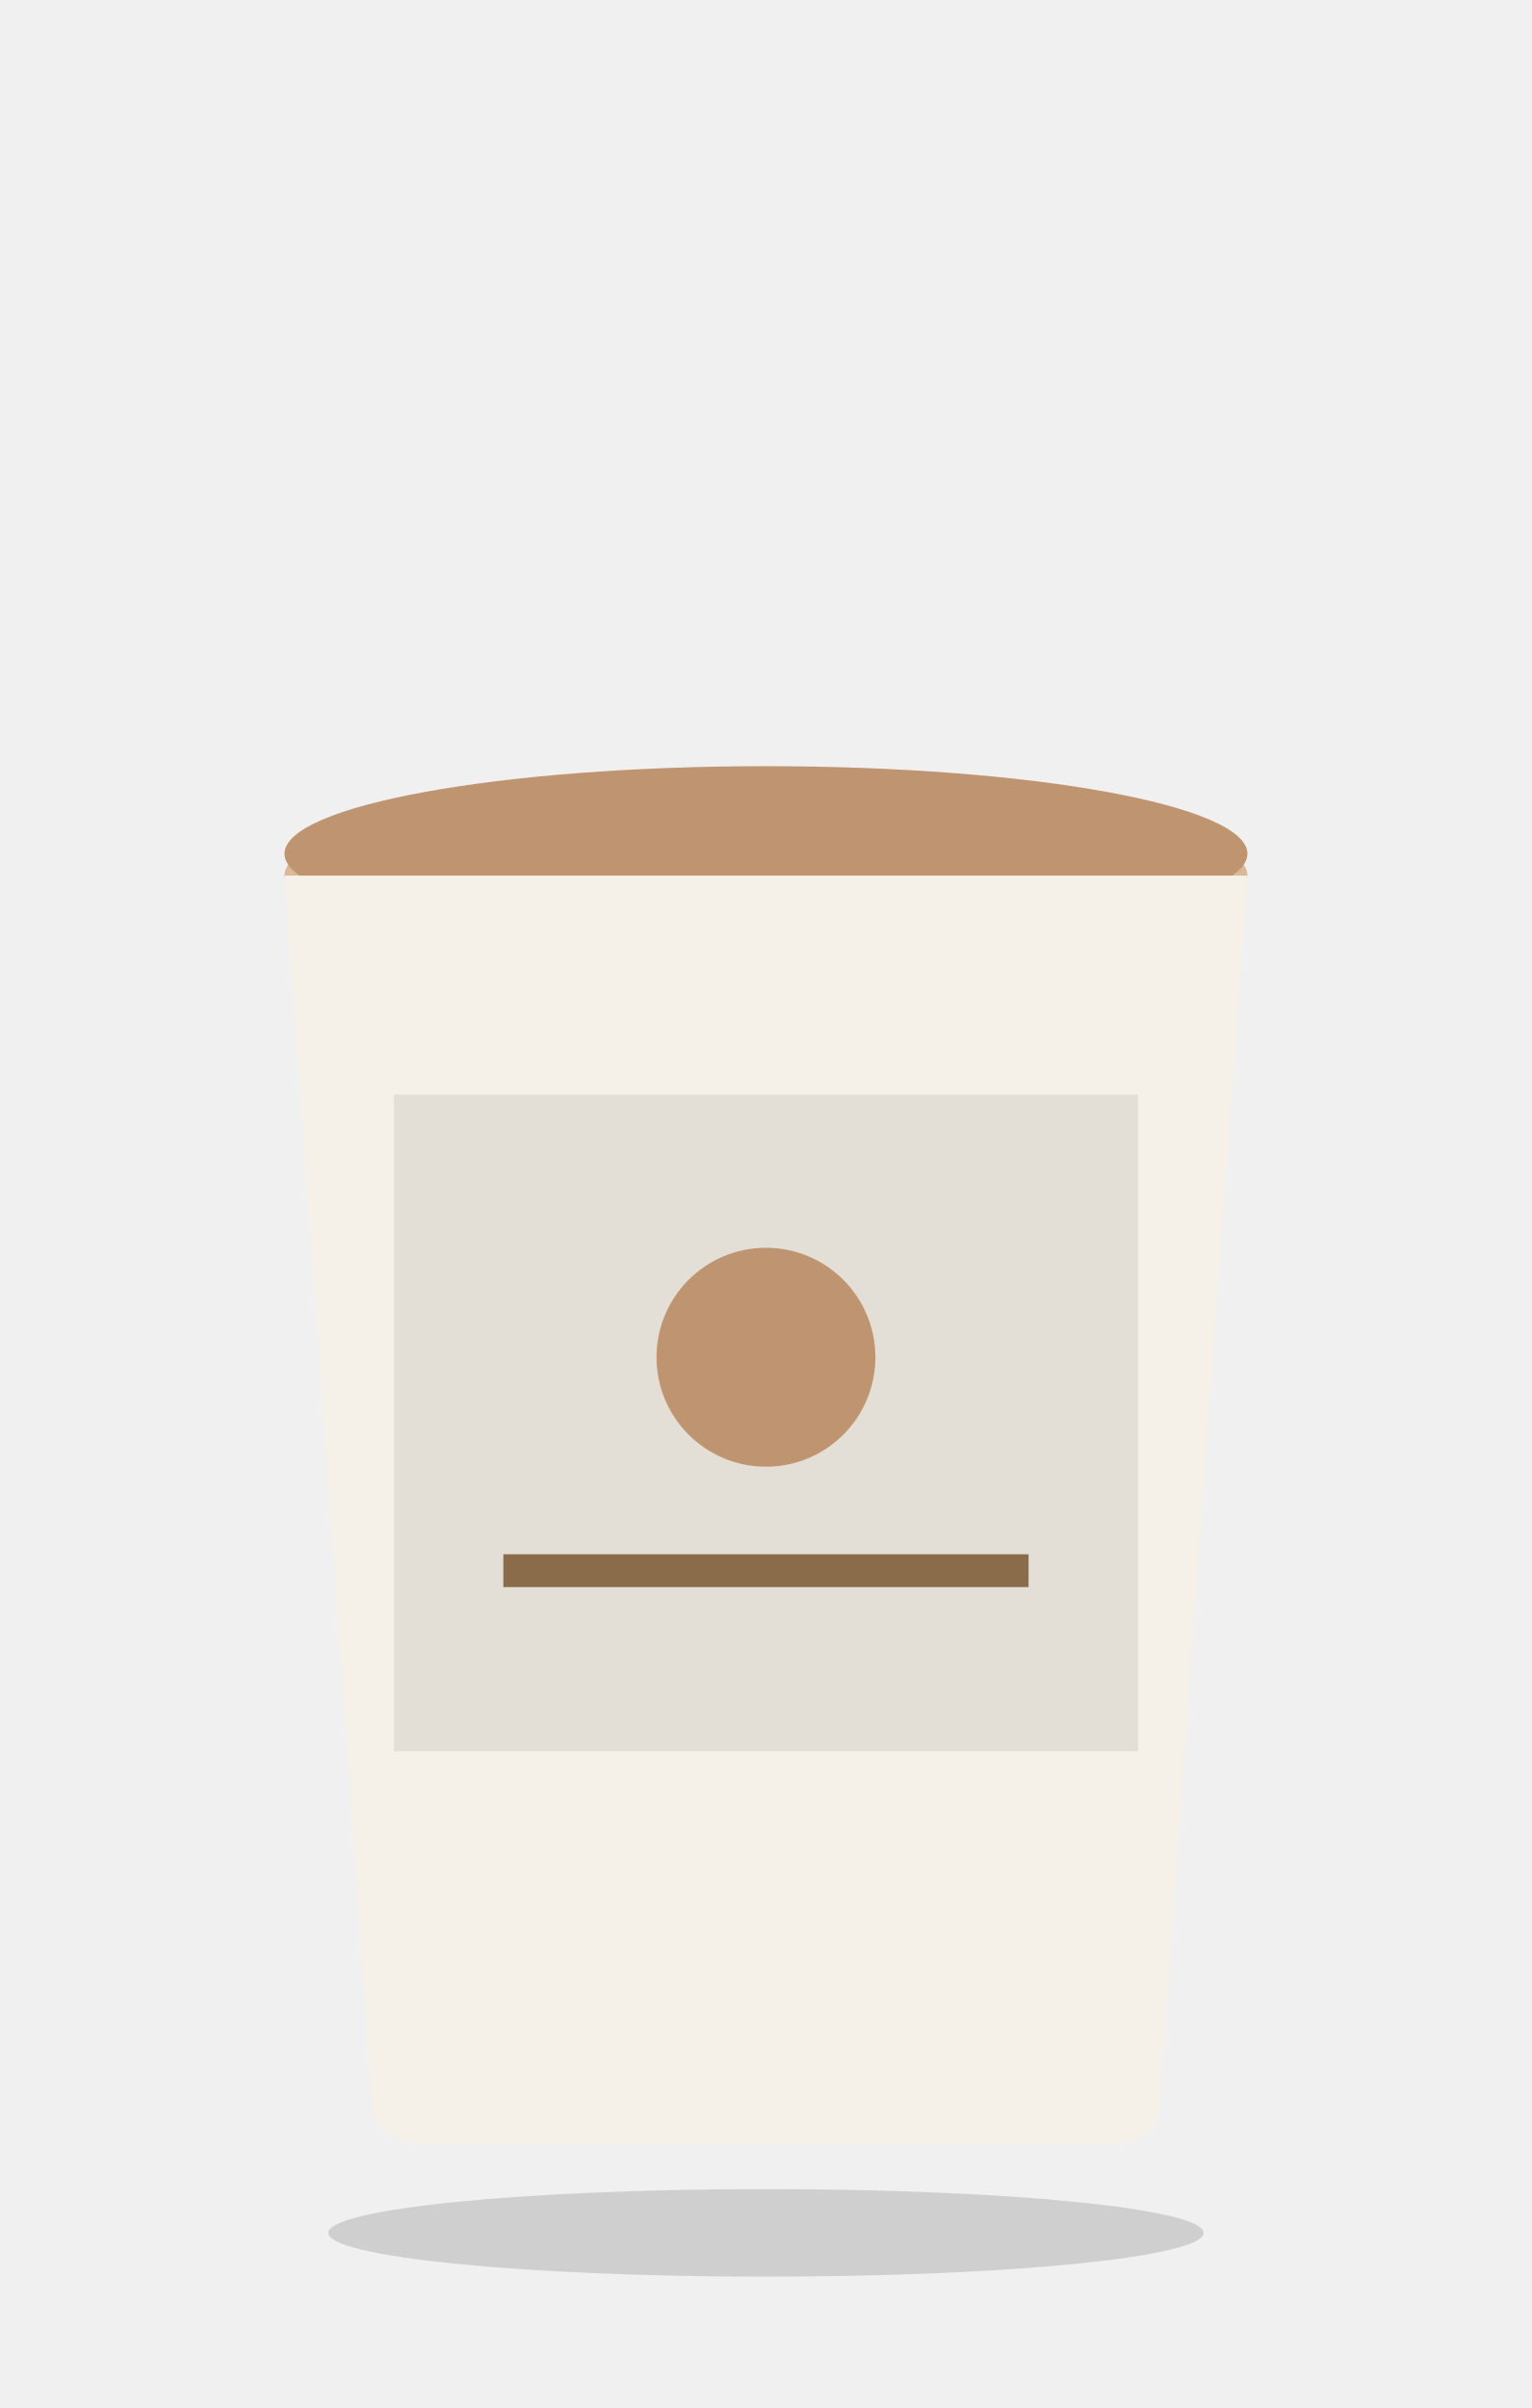
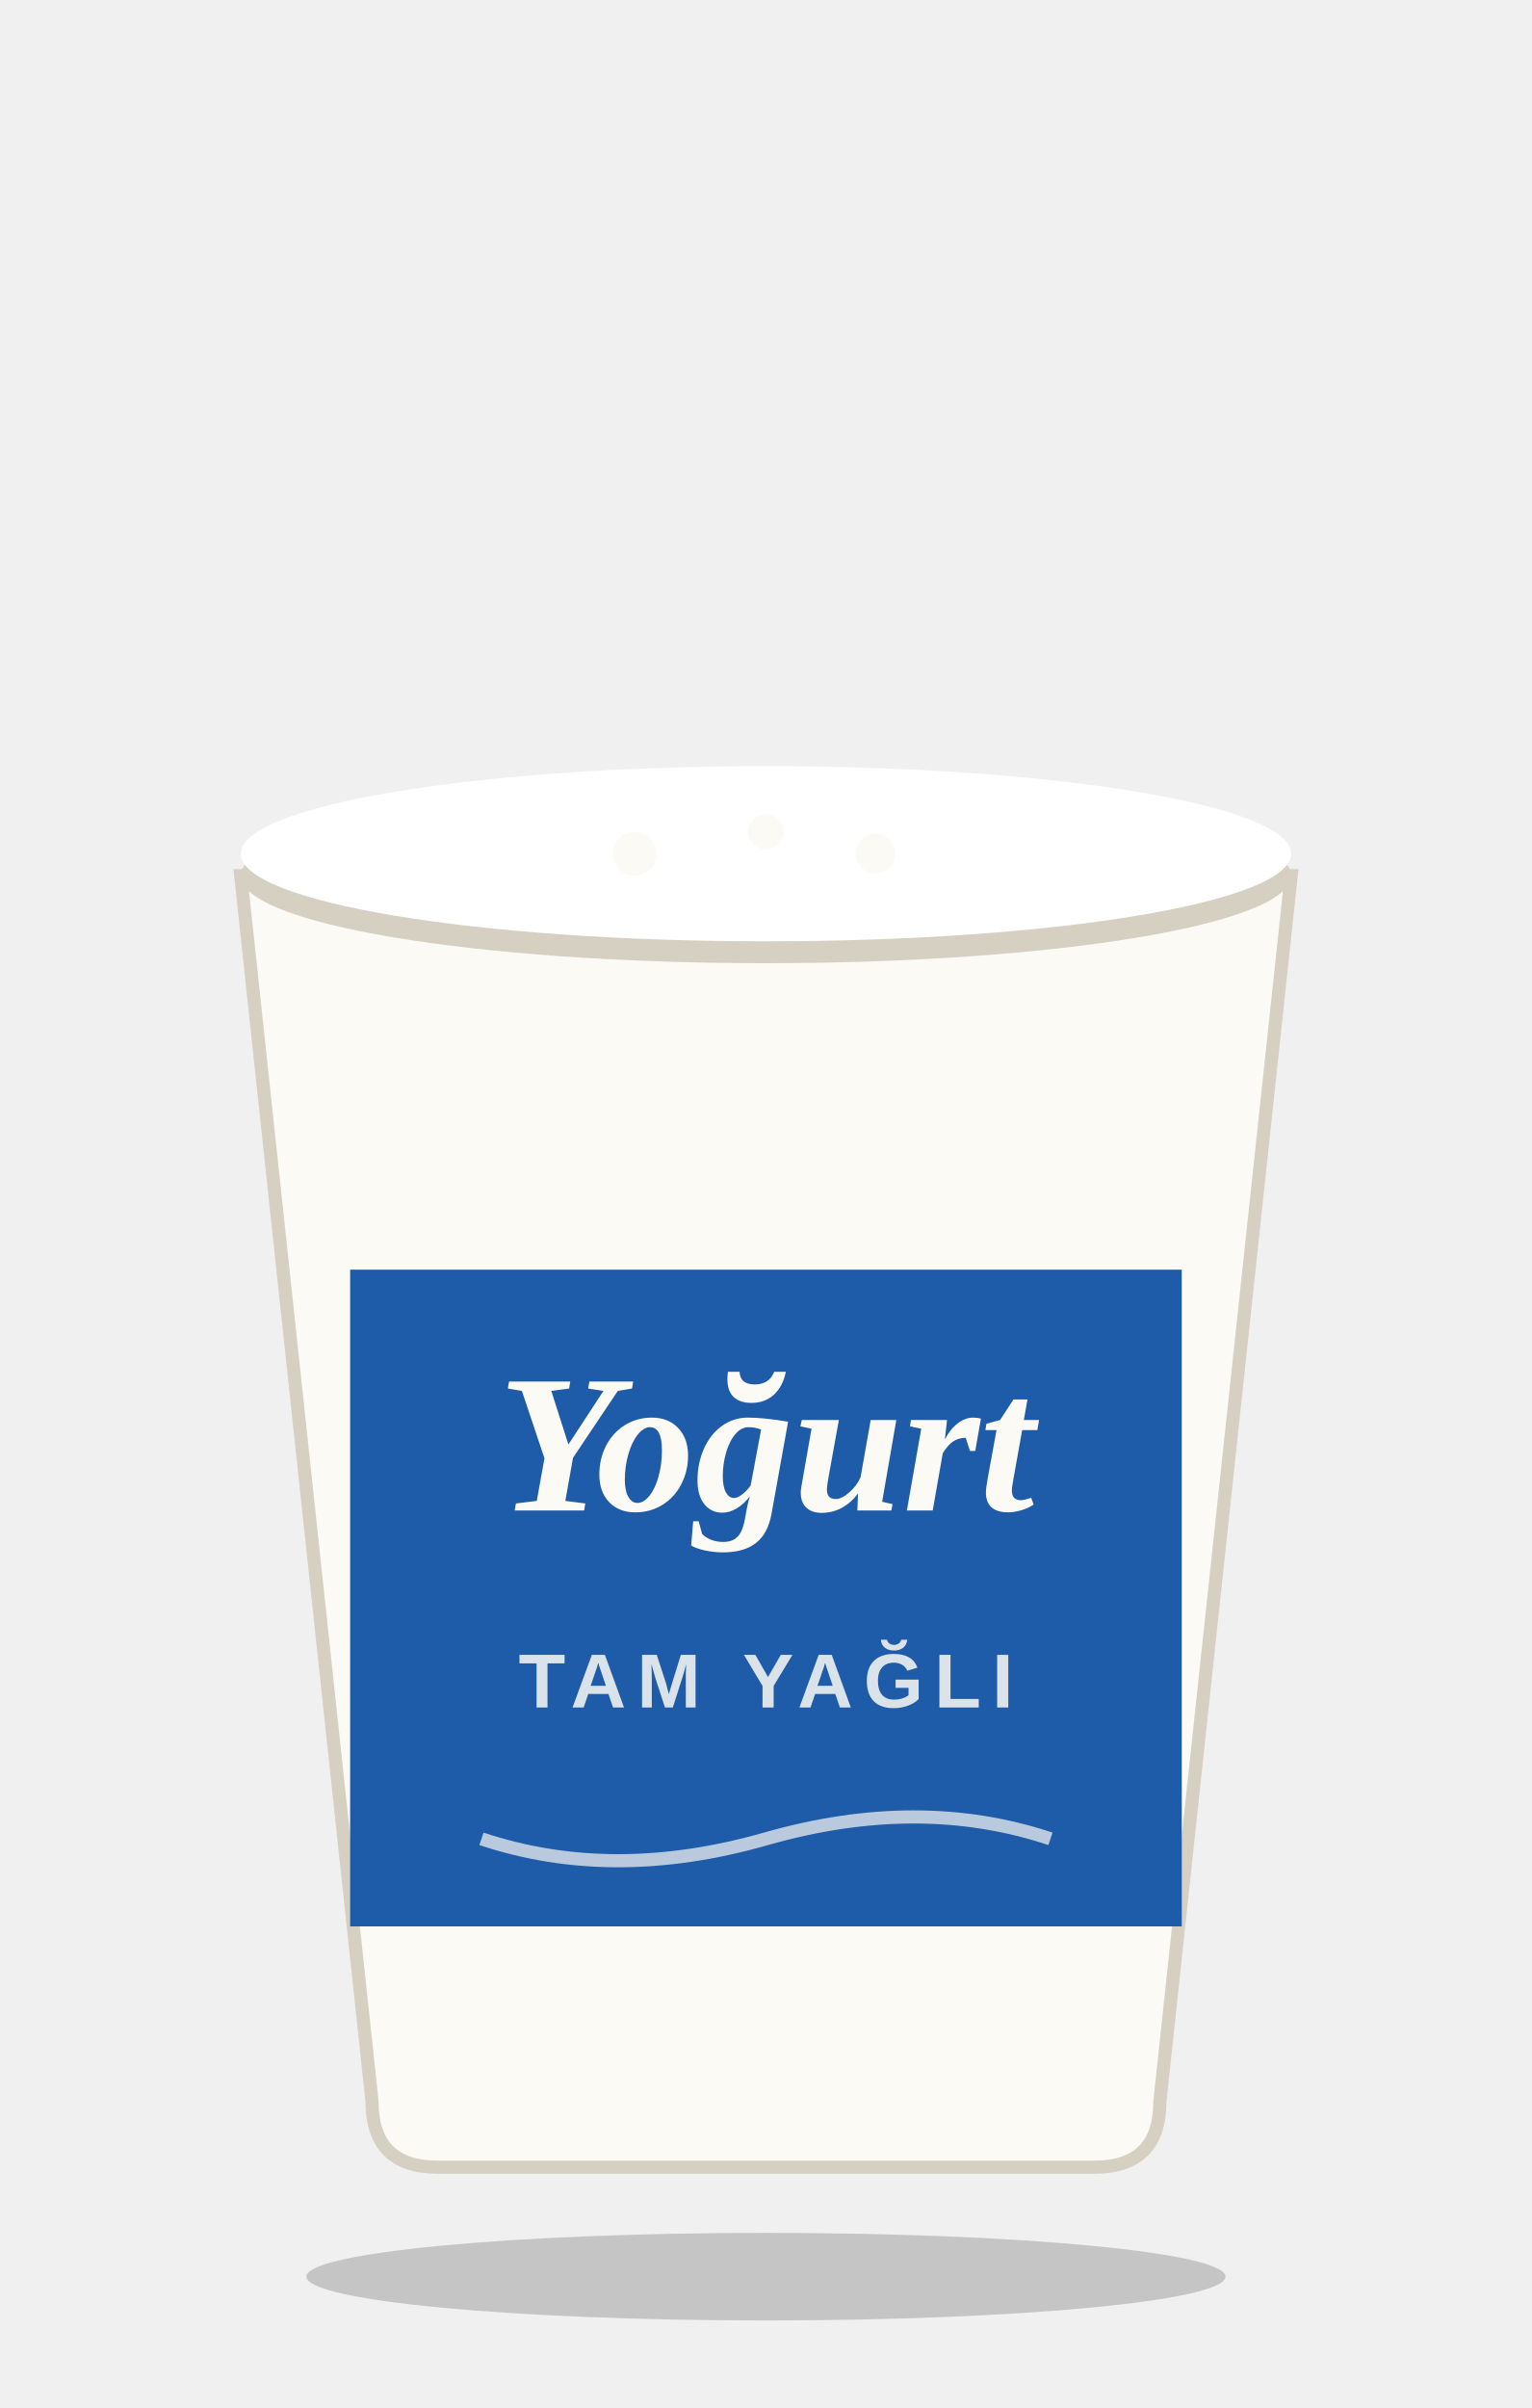
<svg xmlns="http://www.w3.org/2000/svg" viewBox="0 0 140 220">
-   <ellipse cx="70" cy="80" rx="44" ry="8" fill="#D9B998" />
-   <ellipse cx="70" cy="78" rx="44" ry="8" fill="#BF9470" />
-   <path d="M26 80 L34 192 Q34 196 40 196 L100 196 Q106 196 106 192 L114 80 Z" fill="#F5F1E8" />
-   <rect x="36" y="100" width="68" height="60" fill="#E3DFD6" />
-   <circle cx="70" cy="124" r="10" fill="#BF9470" />
-   <rect x="46" y="142" width="48" height="3" fill="#8A6B4A" />
-   <ellipse cx="70" cy="204" rx="40" ry="4" fill="#000000" opacity="0.14" />
+   <ellipse cx="70" cy="208" rx="42" ry="4" fill="#000000" opacity="0.18" />
+   <path d="M22 80 L34 192 Q34 198 40 198 L100 198 Q106 198 106 192 L118 80 Z" fill="#FBFAF5" stroke="#D6D0C3" stroke-width="1.2" />
+   <ellipse cx="70" cy="80" rx="48" ry="8" fill="#D6D0C3" />
+   <ellipse cx="70" cy="78" rx="48" ry="8" fill="#FFFFFF" />
+   <circle cx="58" cy="78" r="2" fill="#FBFAF5" />
+   <circle cx="70" cy="76" r="1.6" fill="#FBFAF5" />
+   <circle cx="80" cy="78" r="1.8" fill="#FBFAF5" />
+   <rect x="32" y="116" width="76" height="60" fill="#1E5BA8" />
+   <text x="70" y="138" text-anchor="middle" font-family="Georgia, 'Times New Roman', serif" font-size="18" font-weight="bold" font-style="italic" fill="#FBFAF5">Yoğurt</text>
+   <text x="70" y="156" text-anchor="middle" font-family="Arial, Helvetica, sans-serif" font-size="7" font-weight="bold" fill="#FBFAF5" letter-spacing="1" opacity="0.85">TAM YAĞLI</text>
+   <path d="M44 168 Q56 172 70 168 Q84 164 96 168" stroke="#FBFAF5" stroke-width="1.2" fill="none" opacity="0.7" />
</svg>
